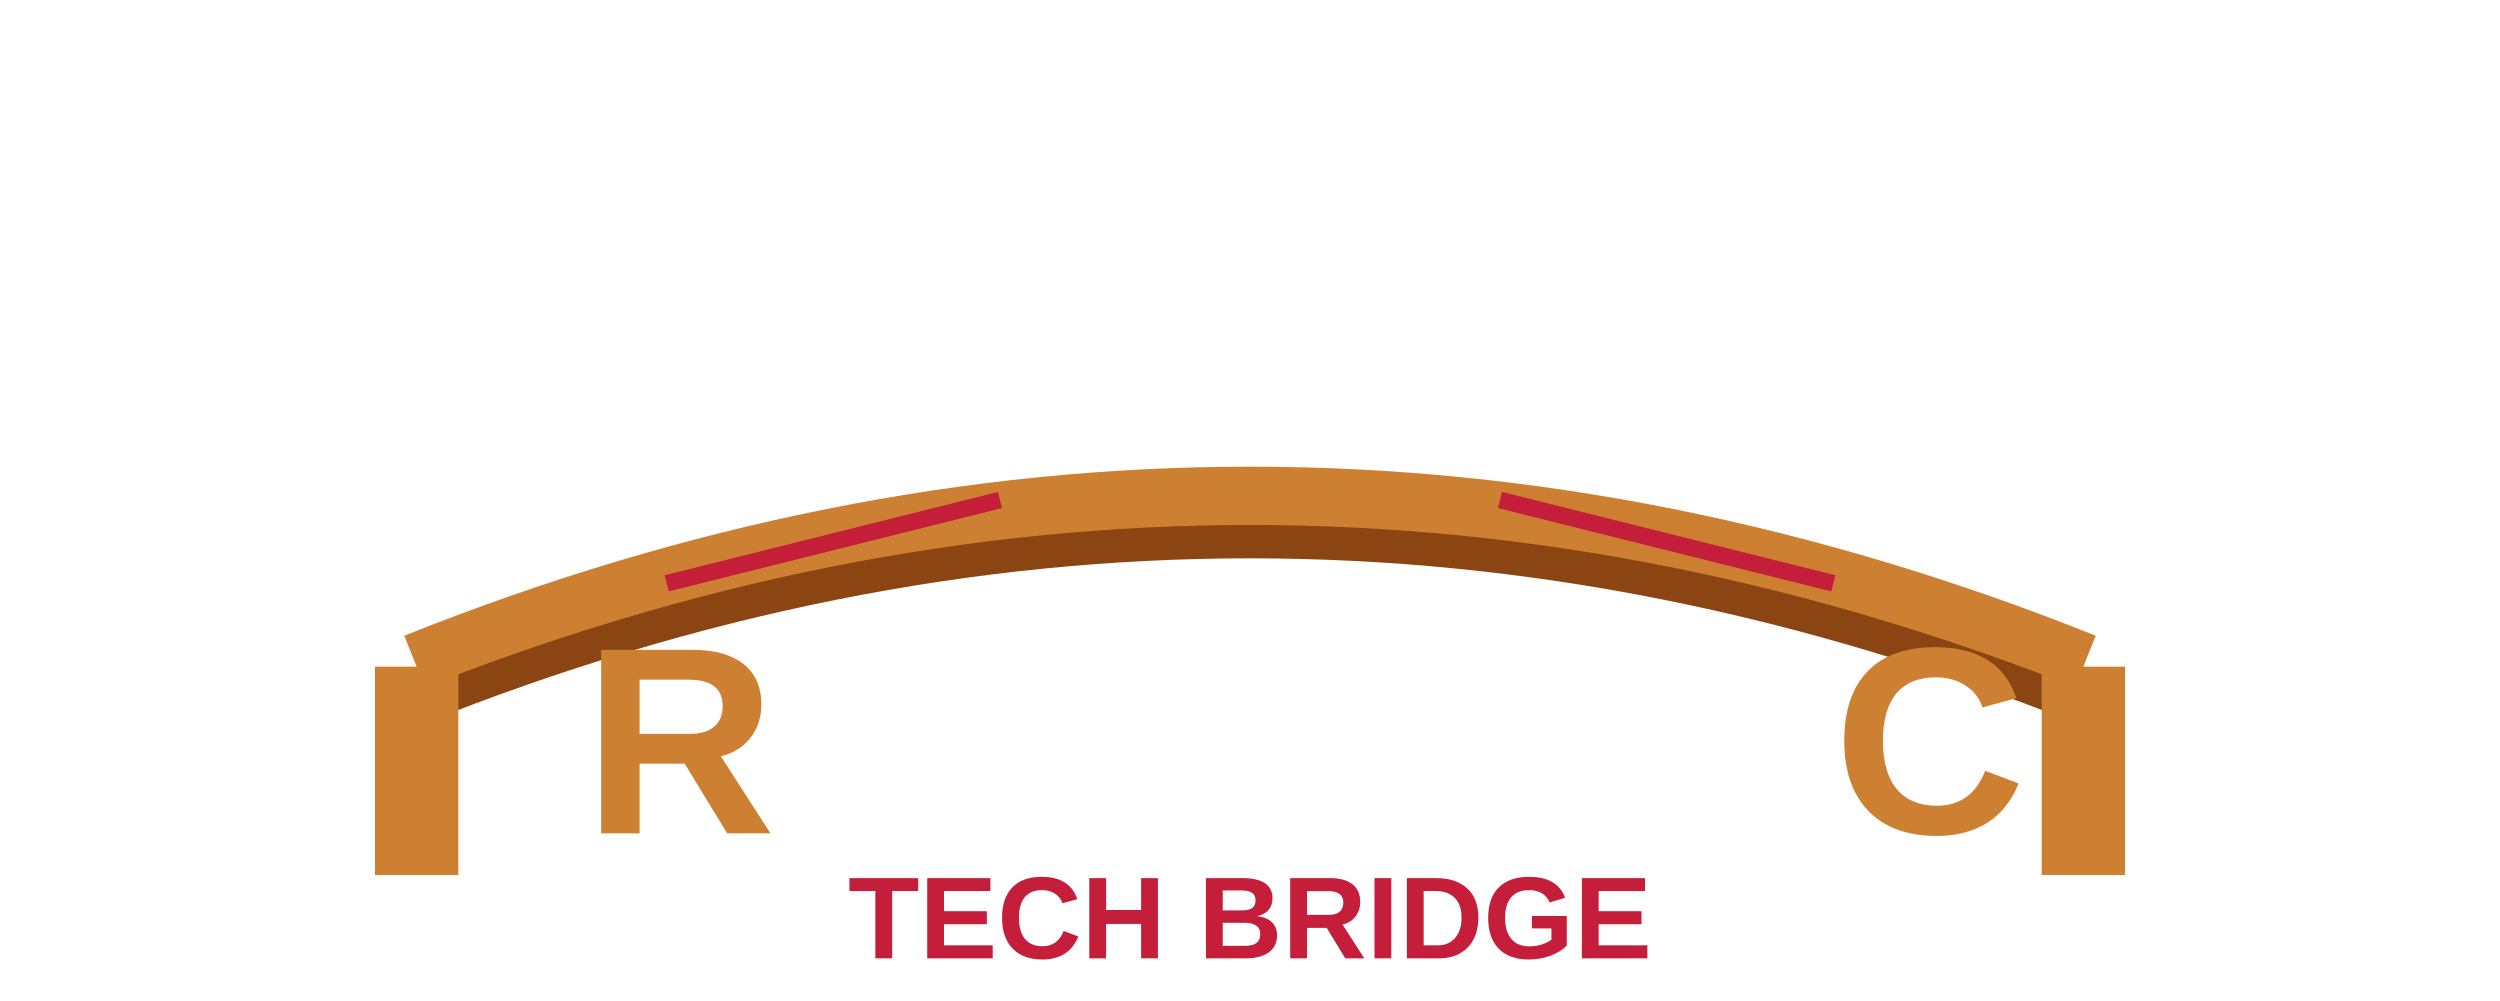
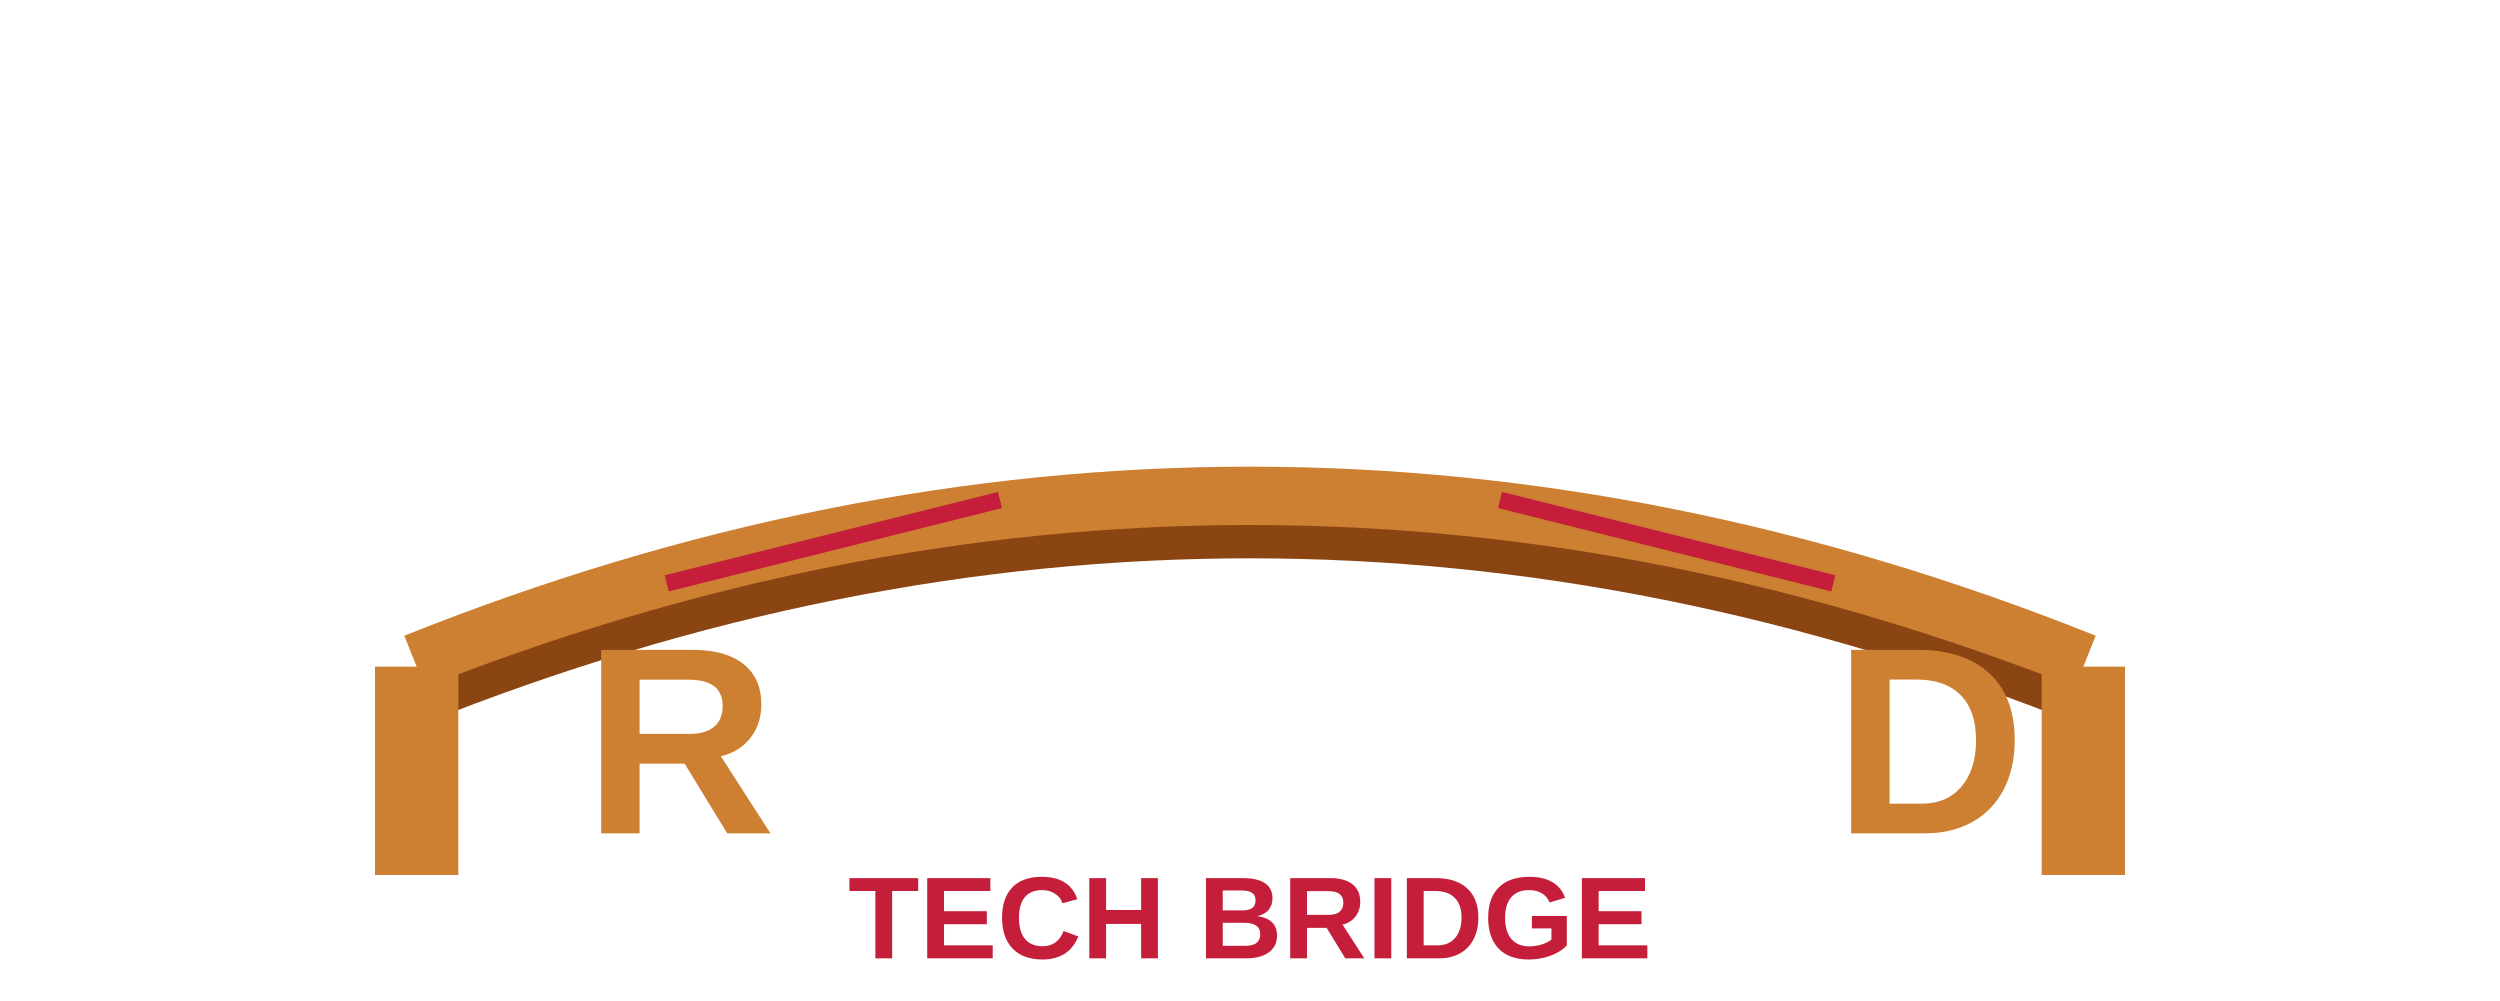
<svg xmlns="http://www.w3.org/2000/svg" width="300" height="120" viewBox="0 0 300 120">
  <path d="M 50 80 Q 150 40 250 80" stroke="#CD7F32" stroke-width="8" fill="none" />
  <path d="M 50 85 Q 150 45 250 85" stroke="#8B4513" stroke-width="4" fill="none" />
  <rect x="45" y="80" width="10" height="25" fill="#CD7F32" />
  <rect x="245" y="80" width="10" height="25" fill="#CD7F32" />
  <text x="70" y="100" font-family="Arial, sans-serif" font-size="32" font-weight="bold" fill="#CD7F32">R</text>
-   <text x="220" y="100" font-family="Arial, sans-serif" font-size="32" font-weight="bold" fill="#CD7F32">C</text>
+   <text x="220" y="100" font-family="Arial, sans-serif" font-size="32" font-weight="bold" fill="#CD7F32">D</text>
  <text x="150" y="115" font-family="Arial, sans-serif" font-size="14" font-weight="600" text-anchor="middle" fill="#C41E3A">TECH BRIDGE</text>
  <line x1="80" y1="70" x2="120" y2="60" stroke="#C41E3A" stroke-width="2" />
  <line x1="180" y1="60" x2="220" y2="70" stroke="#C41E3A" stroke-width="2" />
</svg>
